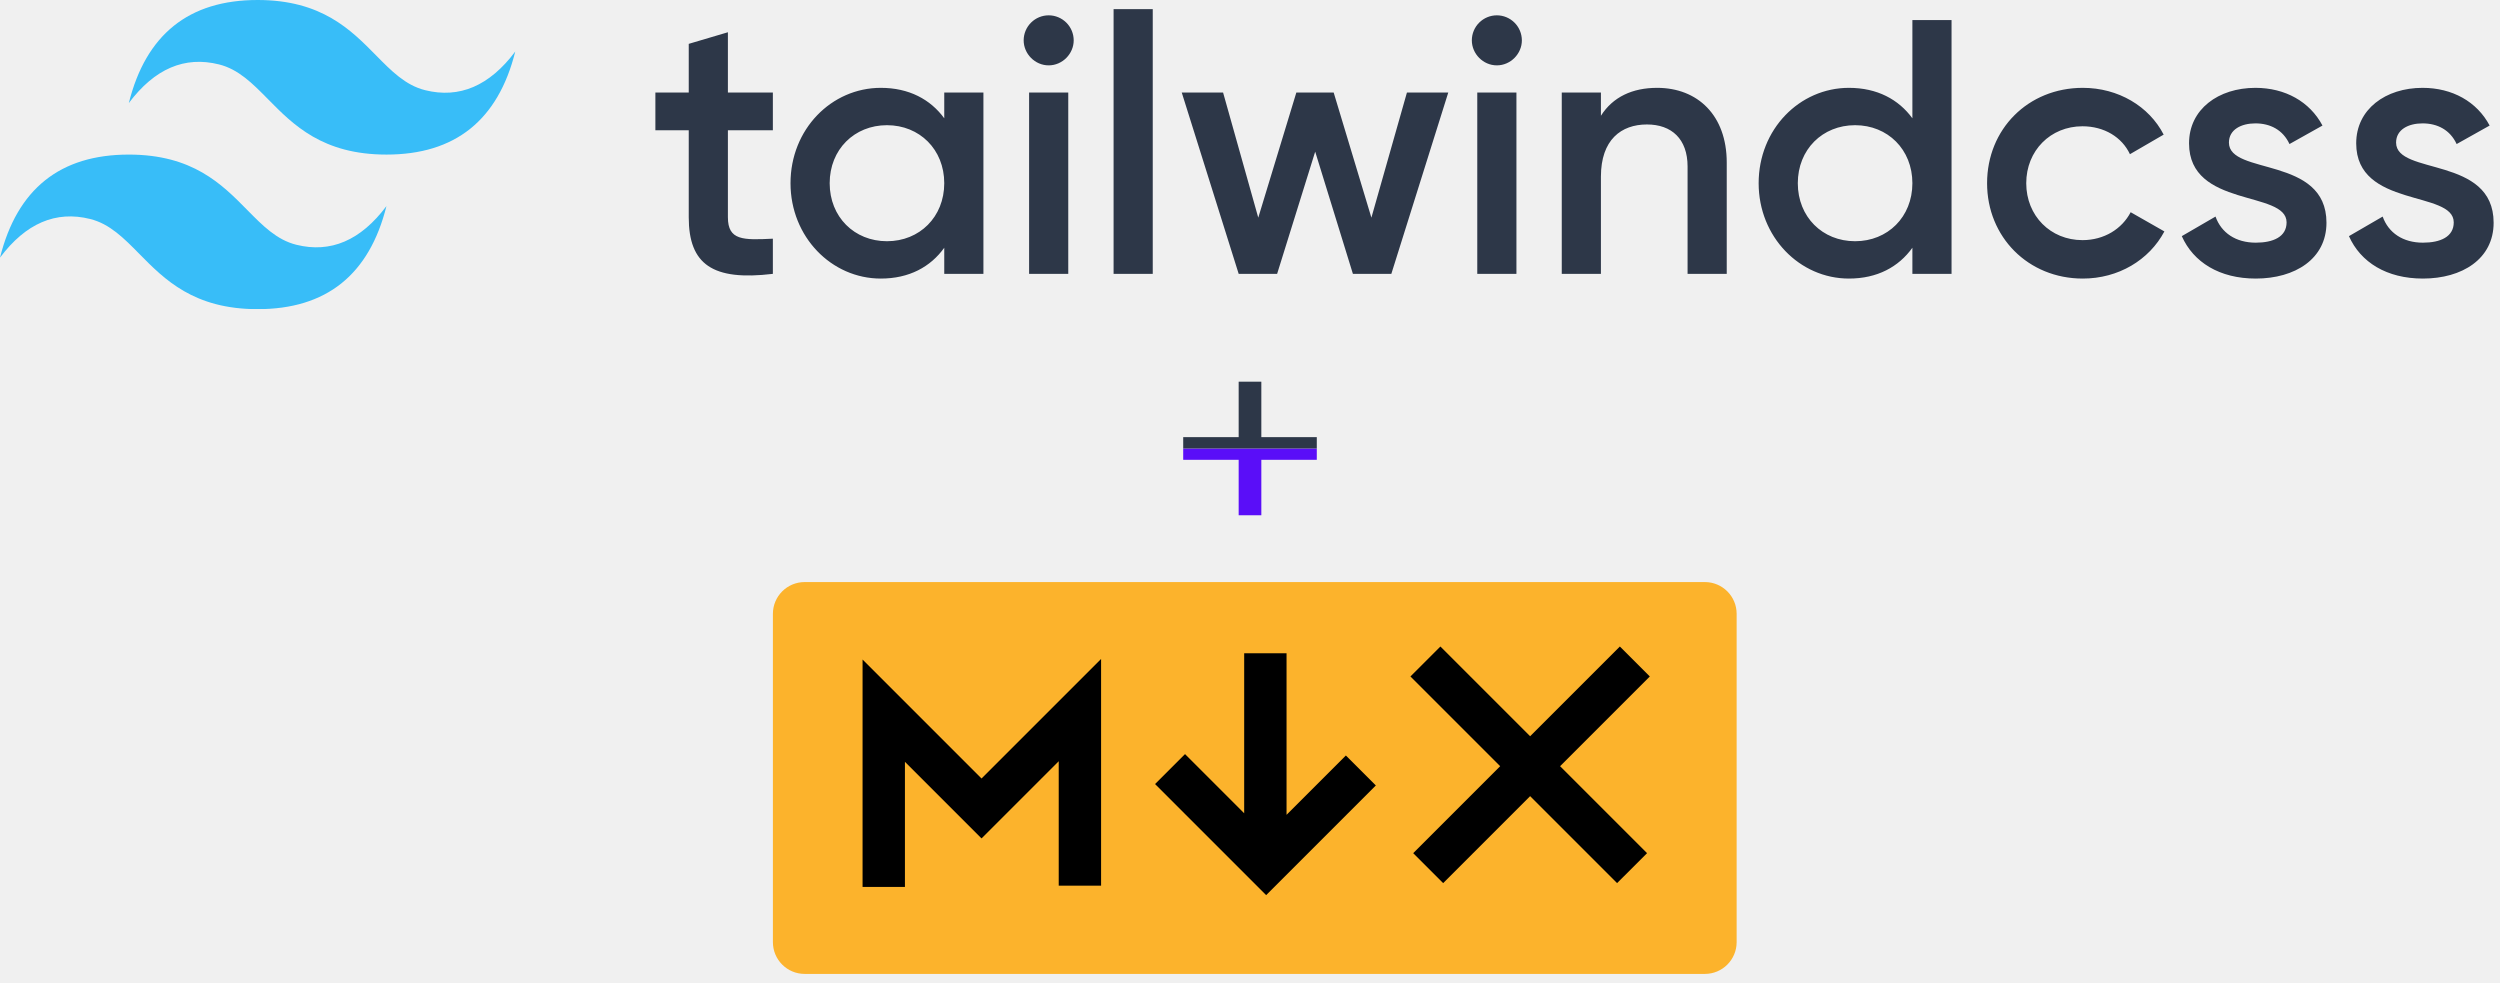
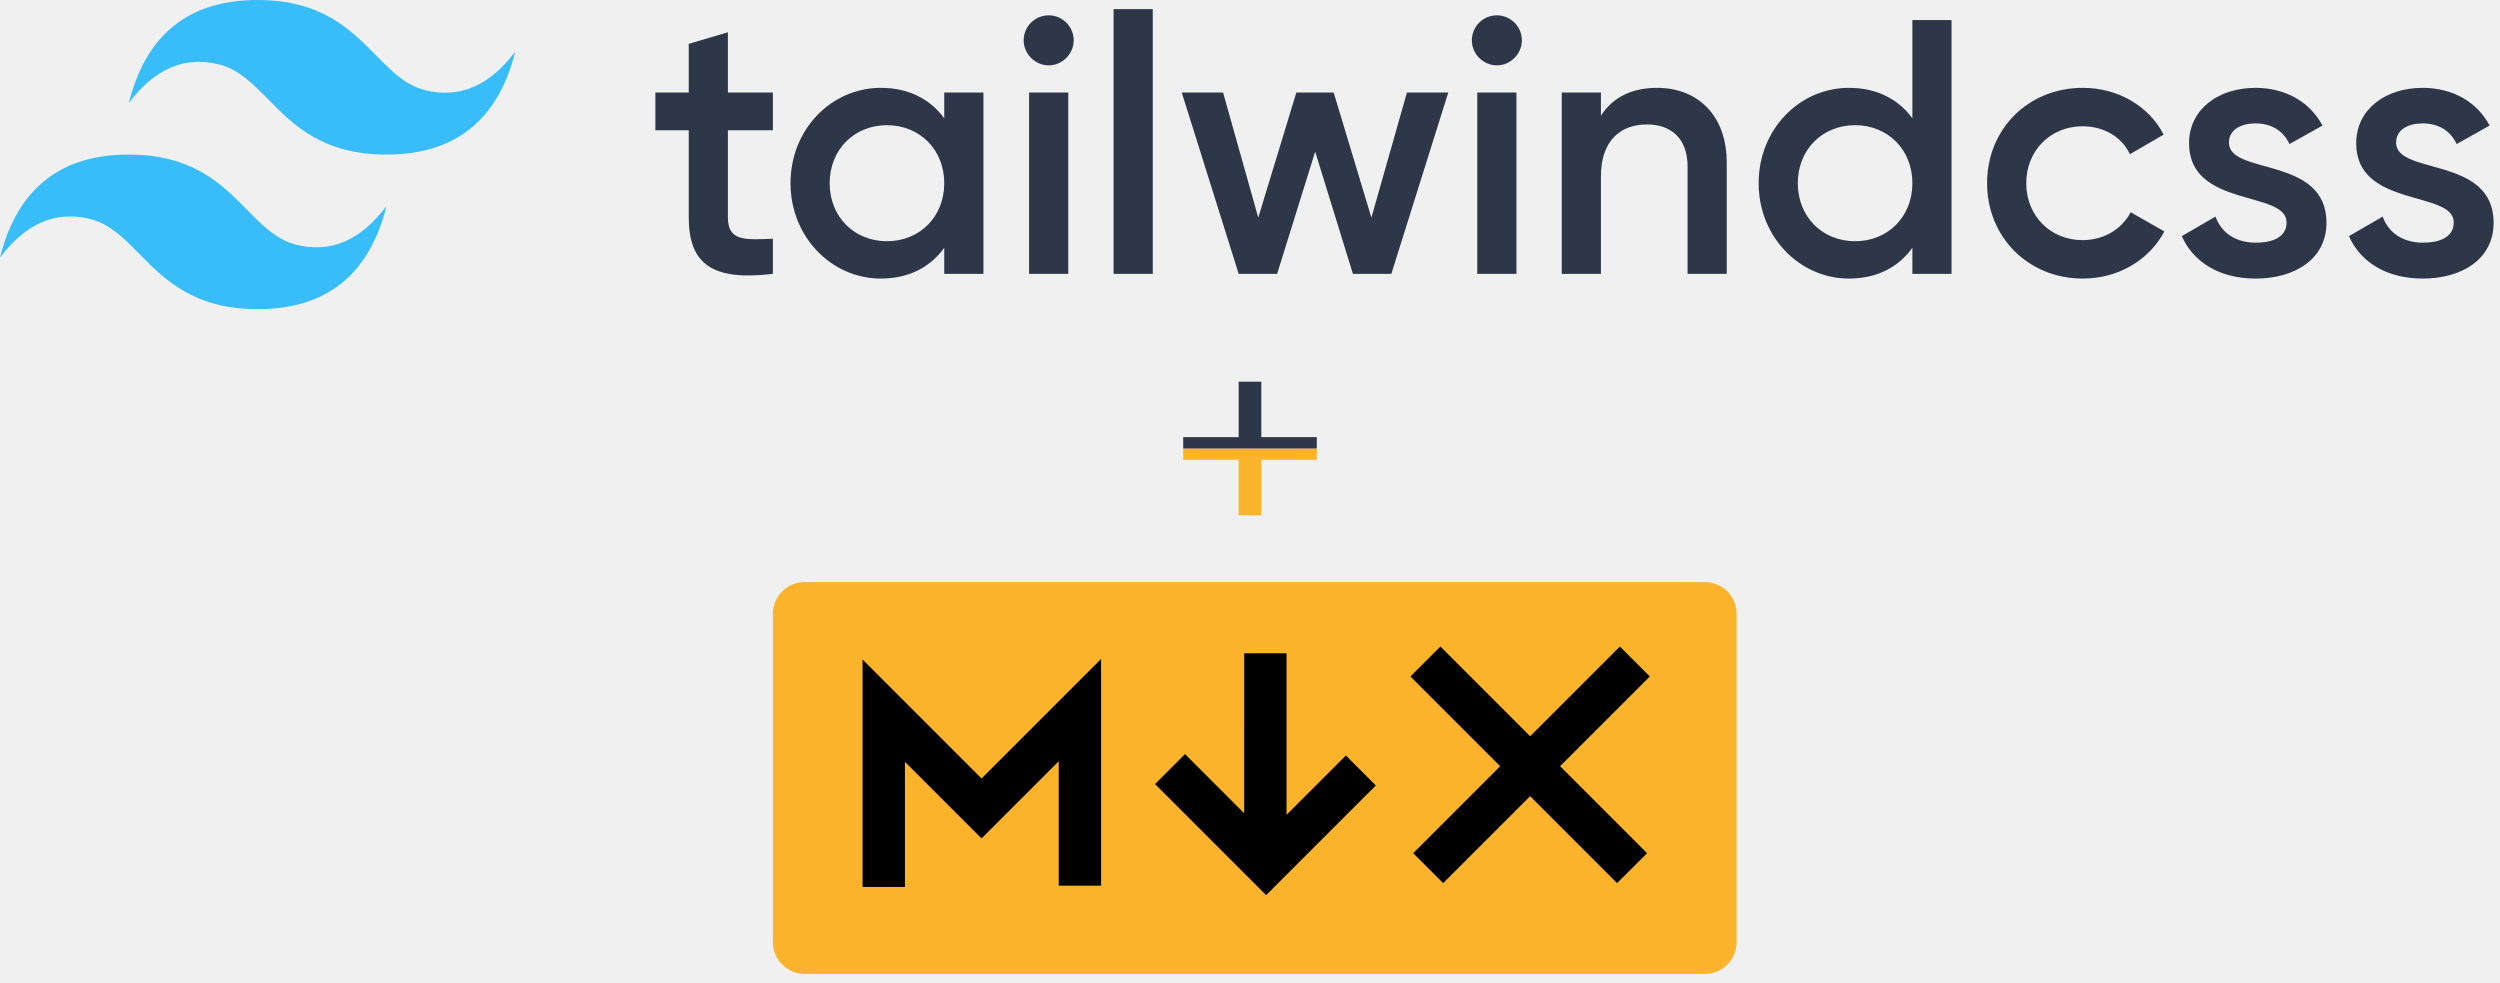
<svg xmlns="http://www.w3.org/2000/svg" width="262" height="103" viewBox="0 0 262 103" fill="none">
  <g clip-path="url(#clip0_12_22)">
    <mask id="mask0_12_22" style="mask-type:luminance" maskUnits="userSpaceOnUse" x="0" y="0" width="262" height="33">
      <path d="M0 0H262V32.4H0V0Z" fill="white" />
    </mask>
    <g mask="url(#mask0_12_22)">
      <path fill-rule="evenodd" clip-rule="evenodd" d="M27 0C19.8 0 15.3 3.6 13.5 10.8C16.2 7.2 19.35 5.85 22.95 6.75C25.004 7.263 26.472 8.754 28.097 10.403C30.744 13.09 33.808 16.2 40.5 16.2C47.7 16.2 52.2 12.6 54 5.4C51.3 9 48.15 10.35 44.55 9.45C42.496 8.937 41.028 7.446 39.403 5.797C36.756 3.11 33.692 0 27 0ZM13.5 16.2C6.3 16.2 1.8 19.8 0 27C2.7 23.4 5.85 22.05 9.45 22.95C11.504 23.464 12.972 24.954 14.597 26.603C17.244 29.29 20.308 32.4 27 32.4C34.2 32.4 38.7 28.8 40.5 21.6C37.8 25.2 34.65 26.55 31.05 25.65C28.996 25.137 27.528 23.646 25.903 21.997C23.256 19.31 20.192 16.2 13.5 16.2Z" fill="#38BDF8" />
      <path fill-rule="evenodd" clip-rule="evenodd" d="M80.996 13.652H76.284V22.772C76.284 25.204 77.88 25.166 80.996 25.014V28.7C74.688 29.46 72.18 27.712 72.18 22.772V13.652H68.684V9.7H72.18V4.596L76.284 3.38V9.7H80.996V13.652ZM98.958 9.7H103.062V28.7H98.958V25.964C97.514 27.978 95.272 29.194 92.308 29.194C87.14 29.194 82.846 24.824 82.846 19.2C82.846 13.538 87.14 9.206 92.308 9.206C95.272 9.206 97.514 10.422 98.958 12.398V9.7ZM92.954 25.28C96.374 25.28 98.958 22.734 98.958 19.2C98.958 15.666 96.374 13.12 92.954 13.12C89.534 13.12 86.95 15.666 86.95 19.2C86.95 22.734 89.534 25.28 92.954 25.28ZM109.902 6.85C108.458 6.85 107.28 5.634 107.28 4.228C107.281 3.533 107.558 2.867 108.049 2.375C108.54 1.884 109.207 1.607 109.902 1.606C110.597 1.607 111.263 1.884 111.754 2.375C112.246 2.867 112.522 3.533 112.524 4.228C112.524 5.634 111.346 6.85 109.902 6.85ZM107.85 28.7V9.7H111.954V28.7H107.85ZM116.704 28.7V0.96H120.808V28.7H116.704ZM147.446 9.7H151.778L145.812 28.7H141.784L137.832 15.894L133.842 28.7H129.814L123.848 9.7H128.18L131.866 22.81L135.856 9.7H139.77L143.722 22.81L147.446 9.7ZM156.87 6.85C155.426 6.85 154.248 5.634 154.248 4.228C154.249 3.533 154.526 2.867 155.017 2.375C155.508 1.884 156.175 1.607 156.87 1.606C157.565 1.607 158.231 1.884 158.722 2.375C159.214 2.867 159.49 3.533 159.492 4.228C159.492 5.634 158.314 6.85 156.87 6.85ZM154.818 28.7V9.7H158.922V28.7H154.818ZM173.666 9.206C177.922 9.206 180.962 12.094 180.962 17.034V28.7H176.858V17.452C176.858 14.564 175.186 13.044 172.602 13.044C169.904 13.044 167.776 14.64 167.776 18.516V28.7H163.672V9.7H167.776V12.132C169.03 10.156 171.082 9.206 173.666 9.206ZM200.418 2.1H204.522V28.7H200.418V25.964C198.974 27.978 196.732 29.194 193.768 29.194C188.6 29.194 184.306 24.824 184.306 19.2C184.306 13.538 188.6 9.206 193.768 9.206C196.732 9.206 198.974 10.422 200.418 12.398V2.1ZM194.414 25.28C197.834 25.28 200.418 22.734 200.418 19.2C200.418 15.666 197.834 13.12 194.414 13.12C190.994 13.12 188.41 15.666 188.41 19.2C188.41 22.734 190.994 25.28 194.414 25.28ZM218.278 29.194C212.54 29.194 208.246 24.824 208.246 19.2C208.246 13.538 212.54 9.206 218.278 9.206C222.002 9.206 225.232 11.144 226.752 14.108L223.218 16.16C222.382 14.374 220.52 13.234 218.24 13.234C214.896 13.234 212.35 15.78 212.35 19.2C212.35 22.62 214.896 25.166 218.24 25.166C220.52 25.166 222.382 23.988 223.294 22.24L226.828 24.254C225.232 27.256 222.002 29.194 218.278 29.194ZM233.592 14.944C233.592 18.402 243.814 16.312 243.814 23.342C243.814 27.142 240.508 29.194 236.404 29.194C232.604 29.194 229.868 27.484 228.652 24.748L232.186 22.696C232.794 24.406 234.314 25.432 236.404 25.432C238.228 25.432 239.634 24.824 239.634 23.304C239.634 19.922 229.412 21.822 229.412 15.02C229.412 11.448 232.49 9.206 236.366 9.206C239.482 9.206 242.066 10.65 243.396 13.158L239.938 15.096C239.254 13.614 237.924 12.93 236.366 12.93C234.884 12.93 233.592 13.576 233.592 14.944ZM251.11 14.944C251.11 18.402 261.332 16.312 261.332 23.342C261.332 27.142 258.026 29.194 253.922 29.194C250.122 29.194 247.386 27.484 246.17 24.748L249.704 22.696C250.312 24.406 251.832 25.432 253.922 25.432C255.746 25.432 257.152 24.824 257.152 23.304C257.152 19.922 246.93 21.822 246.93 15.02C246.93 11.448 250.008 9.206 253.884 9.206C257 9.206 259.584 10.65 260.914 13.158L257.456 15.096C256.772 13.614 255.442 12.93 253.884 12.93C252.402 12.93 251.11 13.576 251.11 14.944Z" fill="#2D3748" />
    </g>
  </g>
-   <path d="M129.812 54V47L132.188 47V54H129.812ZM124 48.188V47H138V48.188H124Z" fill="#5A0EF8" />
+   <path d="M129.812 54V47L132.188 47V54H129.812ZM124 48.188V47H138V48.188H124Z" fill="#FCB32C" />
  <path d="M129.812 47V40H132.188V47L129.812 47ZM124 47V45.812H138V47H124Z" fill="#2D3748" />
  <path d="M84.33 61H178.67C180.509 61 182 62.491 182 64.33V98.736C182 100.575 180.509 102.066 178.67 102.066H84.33C82.491 102.066 81 100.575 81 98.736V64.33C81 62.491 82.491 61 84.33 61Z" fill="#FCB32C" />
  <path d="M134.83 68.463L134.83 85.394L141.049 79.176L144.188 82.315L132.692 93.81L121.052 82.169L124.191 79.03L130.39 85.23L130.391 68.463H134.83Z" fill="black" />
  <path d="M94.837 92.949V79.837L102.865 87.865L110.954 79.777V92.817H115.394V69.06L102.865 81.587L90.397 69.118V92.949H94.837Z" fill="black" />
  <path d="M169.761 67.755L172.9 70.894L163.497 80.297L172.611 89.411L169.471 92.55L160.357 83.436L151.243 92.55L148.104 89.411L157.217 80.297L147.814 70.894L150.954 67.755L160.357 77.157L169.761 67.755Z" fill="black" />
  <defs>
    <clipPath id="clip0_12_22">
      <rect width="262" height="33" fill="white" />
    </clipPath>
  </defs>
</svg>
